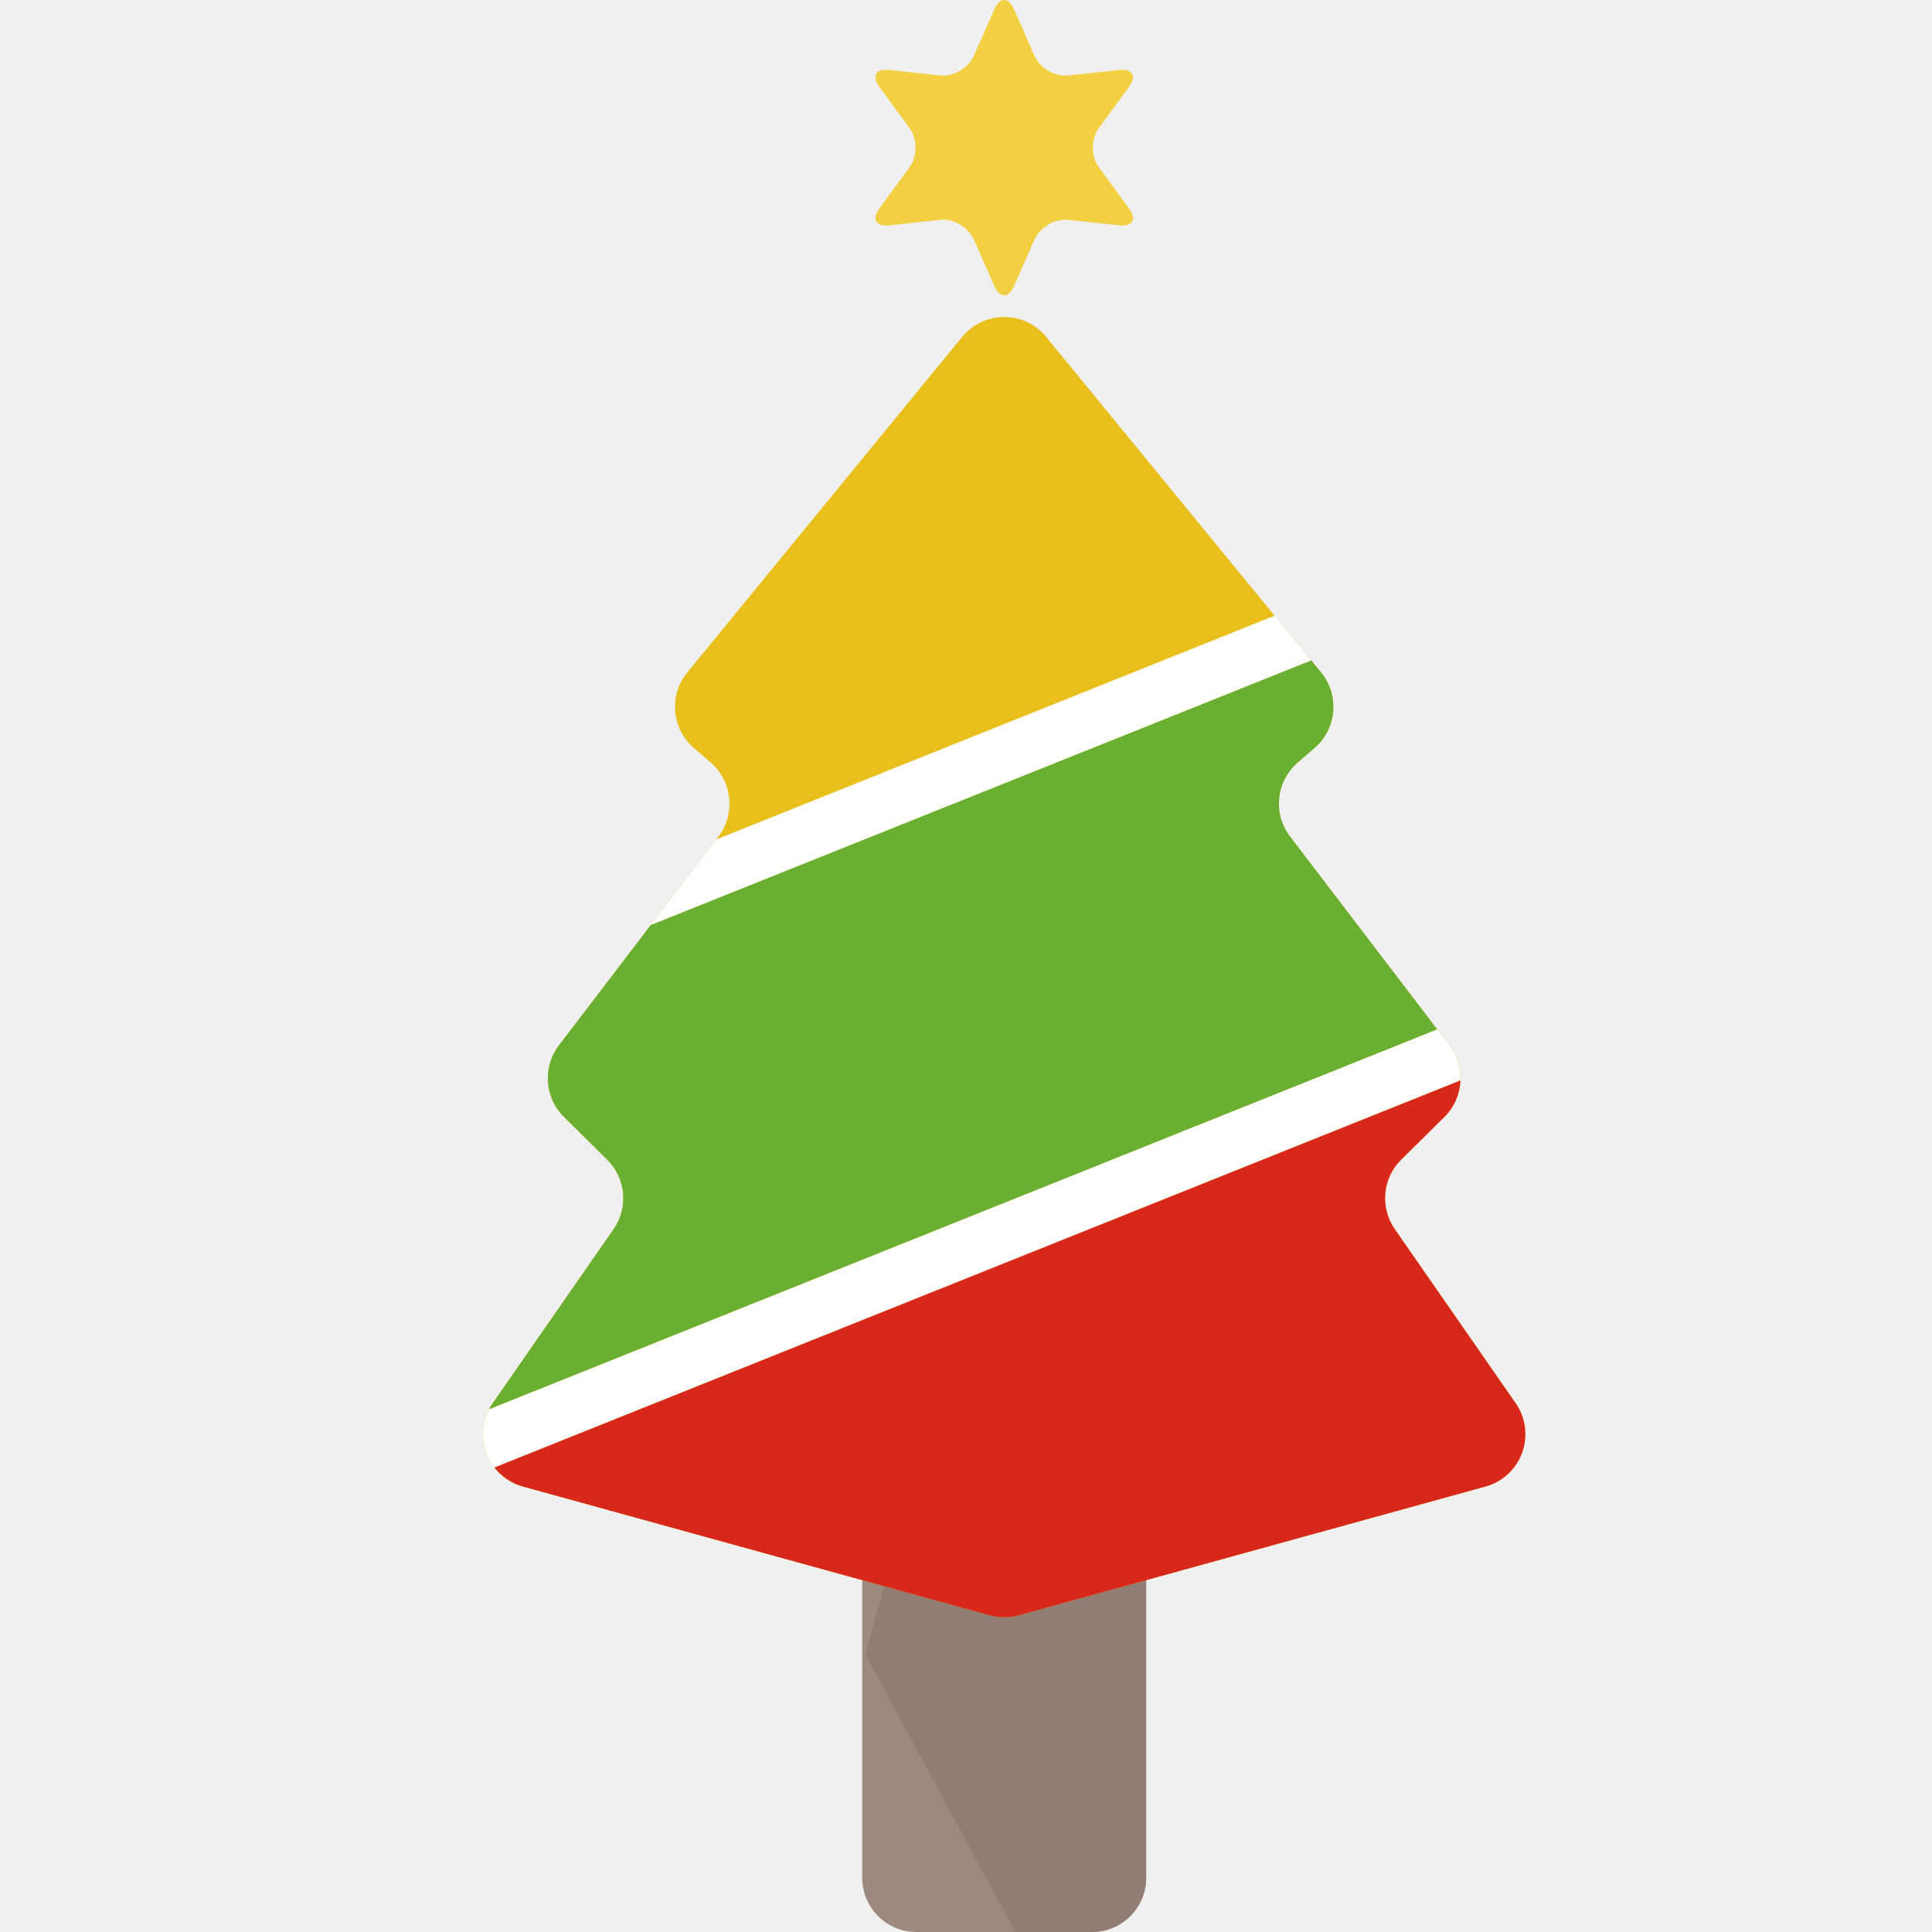
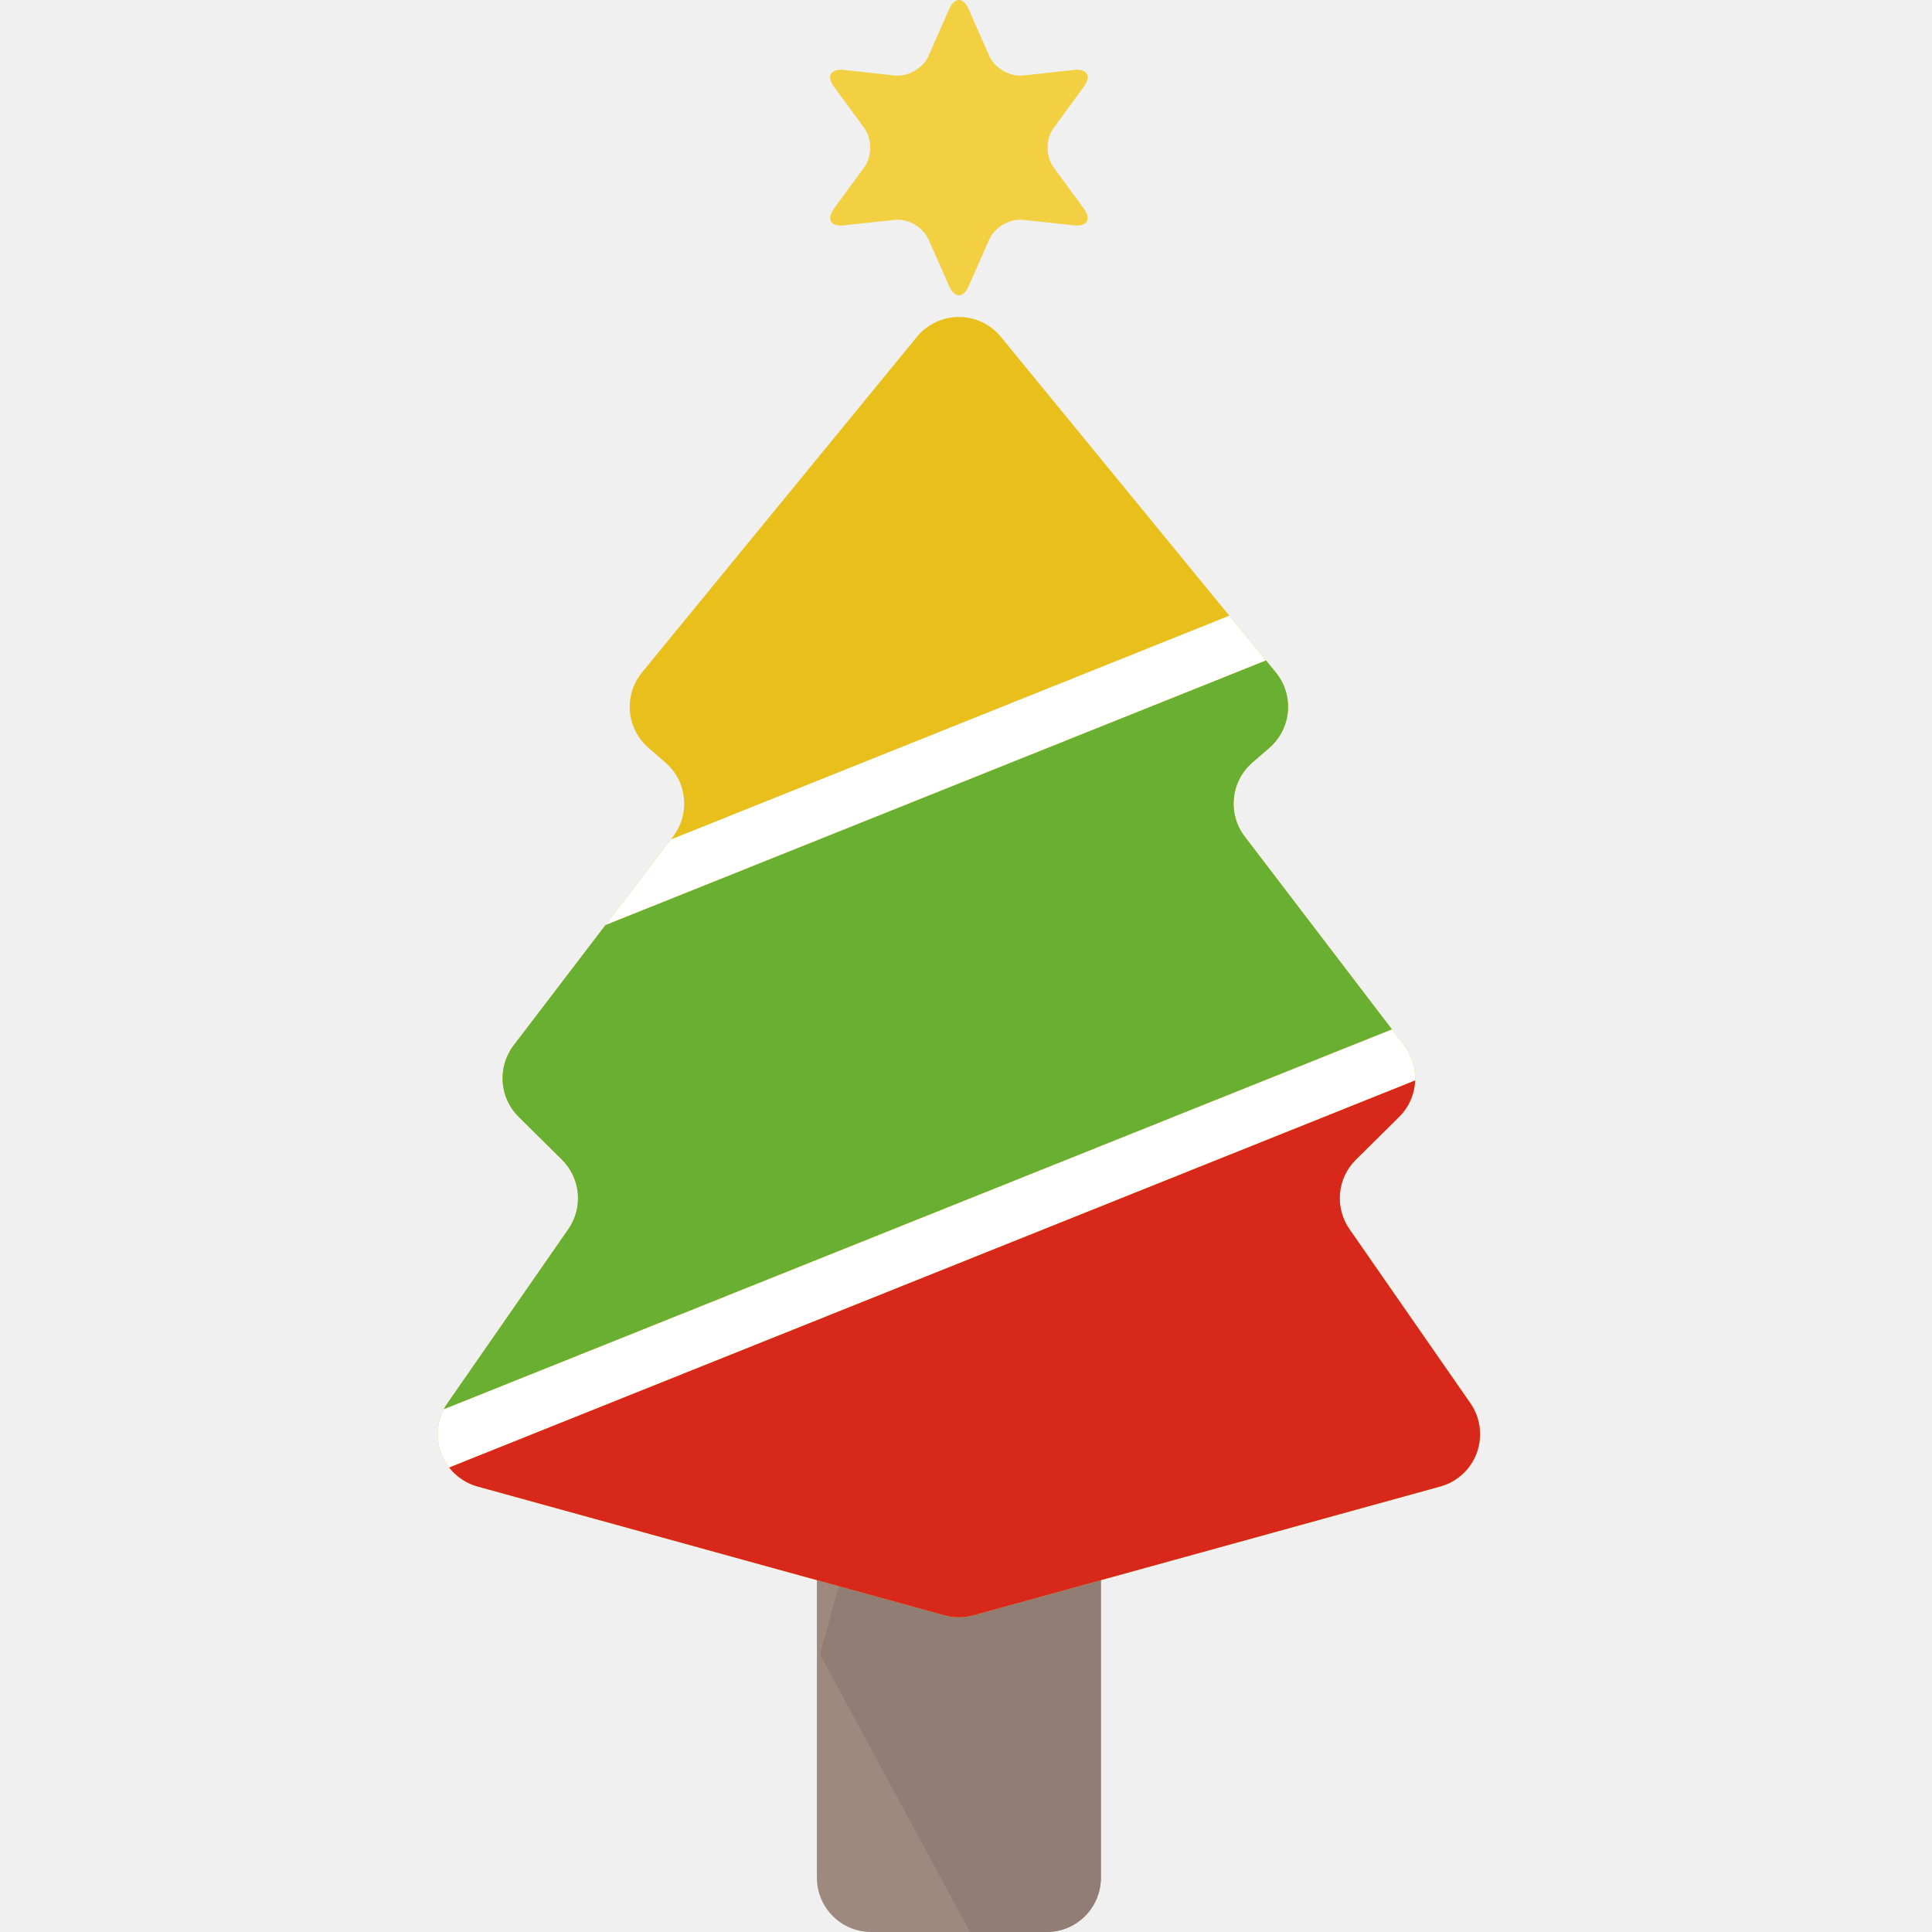
- <svg xmlns="http://www.w3.org/2000/svg" height="800px" width="800px" version="1.1" id="_x34_" viewBox="0 0 256 512" xml:space="preserve">
+ <svg xmlns="http://www.w3.org/2000/svg" height="800px" width="800px" version="1.1" id="_x34_" viewBox="0 0 280 512" xml:space="preserve">
  <g>
    <g>
      <path style="fill:#F3D042;" d="M135.539,2.417c1.425-3.223,3.742-3.223,5.161,0l5.48,12.434c1.425,3.223,5.444,5.541,8.939,5.155    l13.514-1.473c3.483-0.375,4.653,1.635,2.577,4.472l-8.027,10.967c-2.082,2.837-2.082,7.485,0,10.321l8.027,10.968    c2.076,2.836,0.906,4.846-2.577,4.46l-13.514-1.46c-3.495-0.38-7.515,1.944-8.939,5.161l-5.48,12.428    c-1.418,3.223-3.736,3.223-5.161,0l-5.487-12.428c-1.419-3.217-5.438-5.541-8.933-5.161l-13.508,1.46    c-3.495,0.386-4.666-1.624-2.583-4.46l8.028-10.968c2.077-2.836,2.077-7.484,0-10.321l-8.028-10.967    c-2.082-2.837-0.912-4.847,2.583-4.472l13.508,1.473c3.495,0.386,7.515-1.931,8.933-5.155L135.539,2.417z" />
    </g>
    <g>
      <path style="fill:#9D897E;" d="M175.744,497.611c0,7.949-6.434,14.389-14.389,14.389h-46.488c-7.944,0-14.378-6.44-14.378-14.389    v-91.298c0-7.949,6.434-14.383,14.378-14.383h46.488c7.955,0,14.389,6.434,14.389,14.383V497.611z" />
      <path style="fill:#917D73;" d="M175.744,497.611v-91.298l-47.116-14.383h-14.619l-12.687,46.506L141.062,512h20.293    C169.31,512,175.744,505.56,175.744,497.611z" />
    </g>
    <g>
      <path style="fill:#E9C01B;" d="M241.631,325.752c-3.995-5.746-3.277-13.514,1.69-18.427l11.474-11.347    c5.137-5.095,5.698-13.201,1.304-18.959l-42.233-55.325c-4.6-6.024-3.73-14.589,1.985-19.574l4.563-3.959    c5.861-5.113,6.61-13.949,1.678-19.967l-72.853-88.926c-2.722-3.331-6.809-5.263-11.124-5.263c-4.304,0-8.39,1.932-11.124,5.263    l-72.847,88.926c-4.931,6.018-4.189,14.854,1.677,19.967l4.569,3.959c5.716,4.985,6.579,13.551,1.98,19.574l-42.239,55.325    c-4.388,5.758-3.826,13.864,1.316,18.959l11.468,11.347c4.961,4.913,5.679,12.681,1.69,18.427L2.575,371.878    c-2.668,3.827-3.302,8.71-1.72,13.104c1.593,4.376,5.209,7.72,9.699,8.958l123.741,34.145c2.505,0.682,5.143,0.682,7.654,0    l123.729-34.145c4.496-1.237,8.112-4.582,9.699-8.958c1.582-4.394,0.948-9.277-1.708-13.104L241.631,325.752z" />
      <path style="fill:#FFFFFF;" d="M256.099,277.018l-3.241-4.244L1.628,373.441c-1.841,3.549-2.149,7.726-0.773,11.54    c0.525,1.431,1.268,2.753,2.185,3.93l255.993-102.579C259.16,283.078,258.212,279.783,256.099,277.018z" />
      <path style="fill:#69AF32;" d="M213.867,221.694c-4.6-6.024-3.73-14.589,1.985-19.574l4.563-3.959    c5.861-5.113,6.61-13.949,1.678-19.967l-2.613-3.187L44.489,245.119l-24.355,31.9c-4.388,5.758-3.826,13.864,1.316,18.959    l11.468,11.347c4.961,4.913,5.679,12.681,1.69,18.427L2.575,371.878c-0.35,0.501-0.67,1.026-0.948,1.564l251.231-100.667    L213.867,221.694z" />
      <path style="fill:#D8281C;" d="M10.555,393.939l123.741,34.145c2.505,0.682,5.143,0.682,7.654,0l123.729-34.145    c4.496-1.237,8.112-4.582,9.699-8.958c1.582-4.394,0.948-9.277-1.708-13.104l-32.038-46.126    c-3.995-5.746-3.277-13.514,1.69-18.427l11.474-11.347c2.668-2.65,4.092-6.121,4.238-9.646L3.04,388.911    C4.917,391.319,7.537,393.106,10.555,393.939z" />
      <polygon style="fill:#FFFFFF;" points="209.78,163.164 61.781,222.473 44.489,245.119 219.48,175.007   " />
    </g>
  </g>
</svg>
